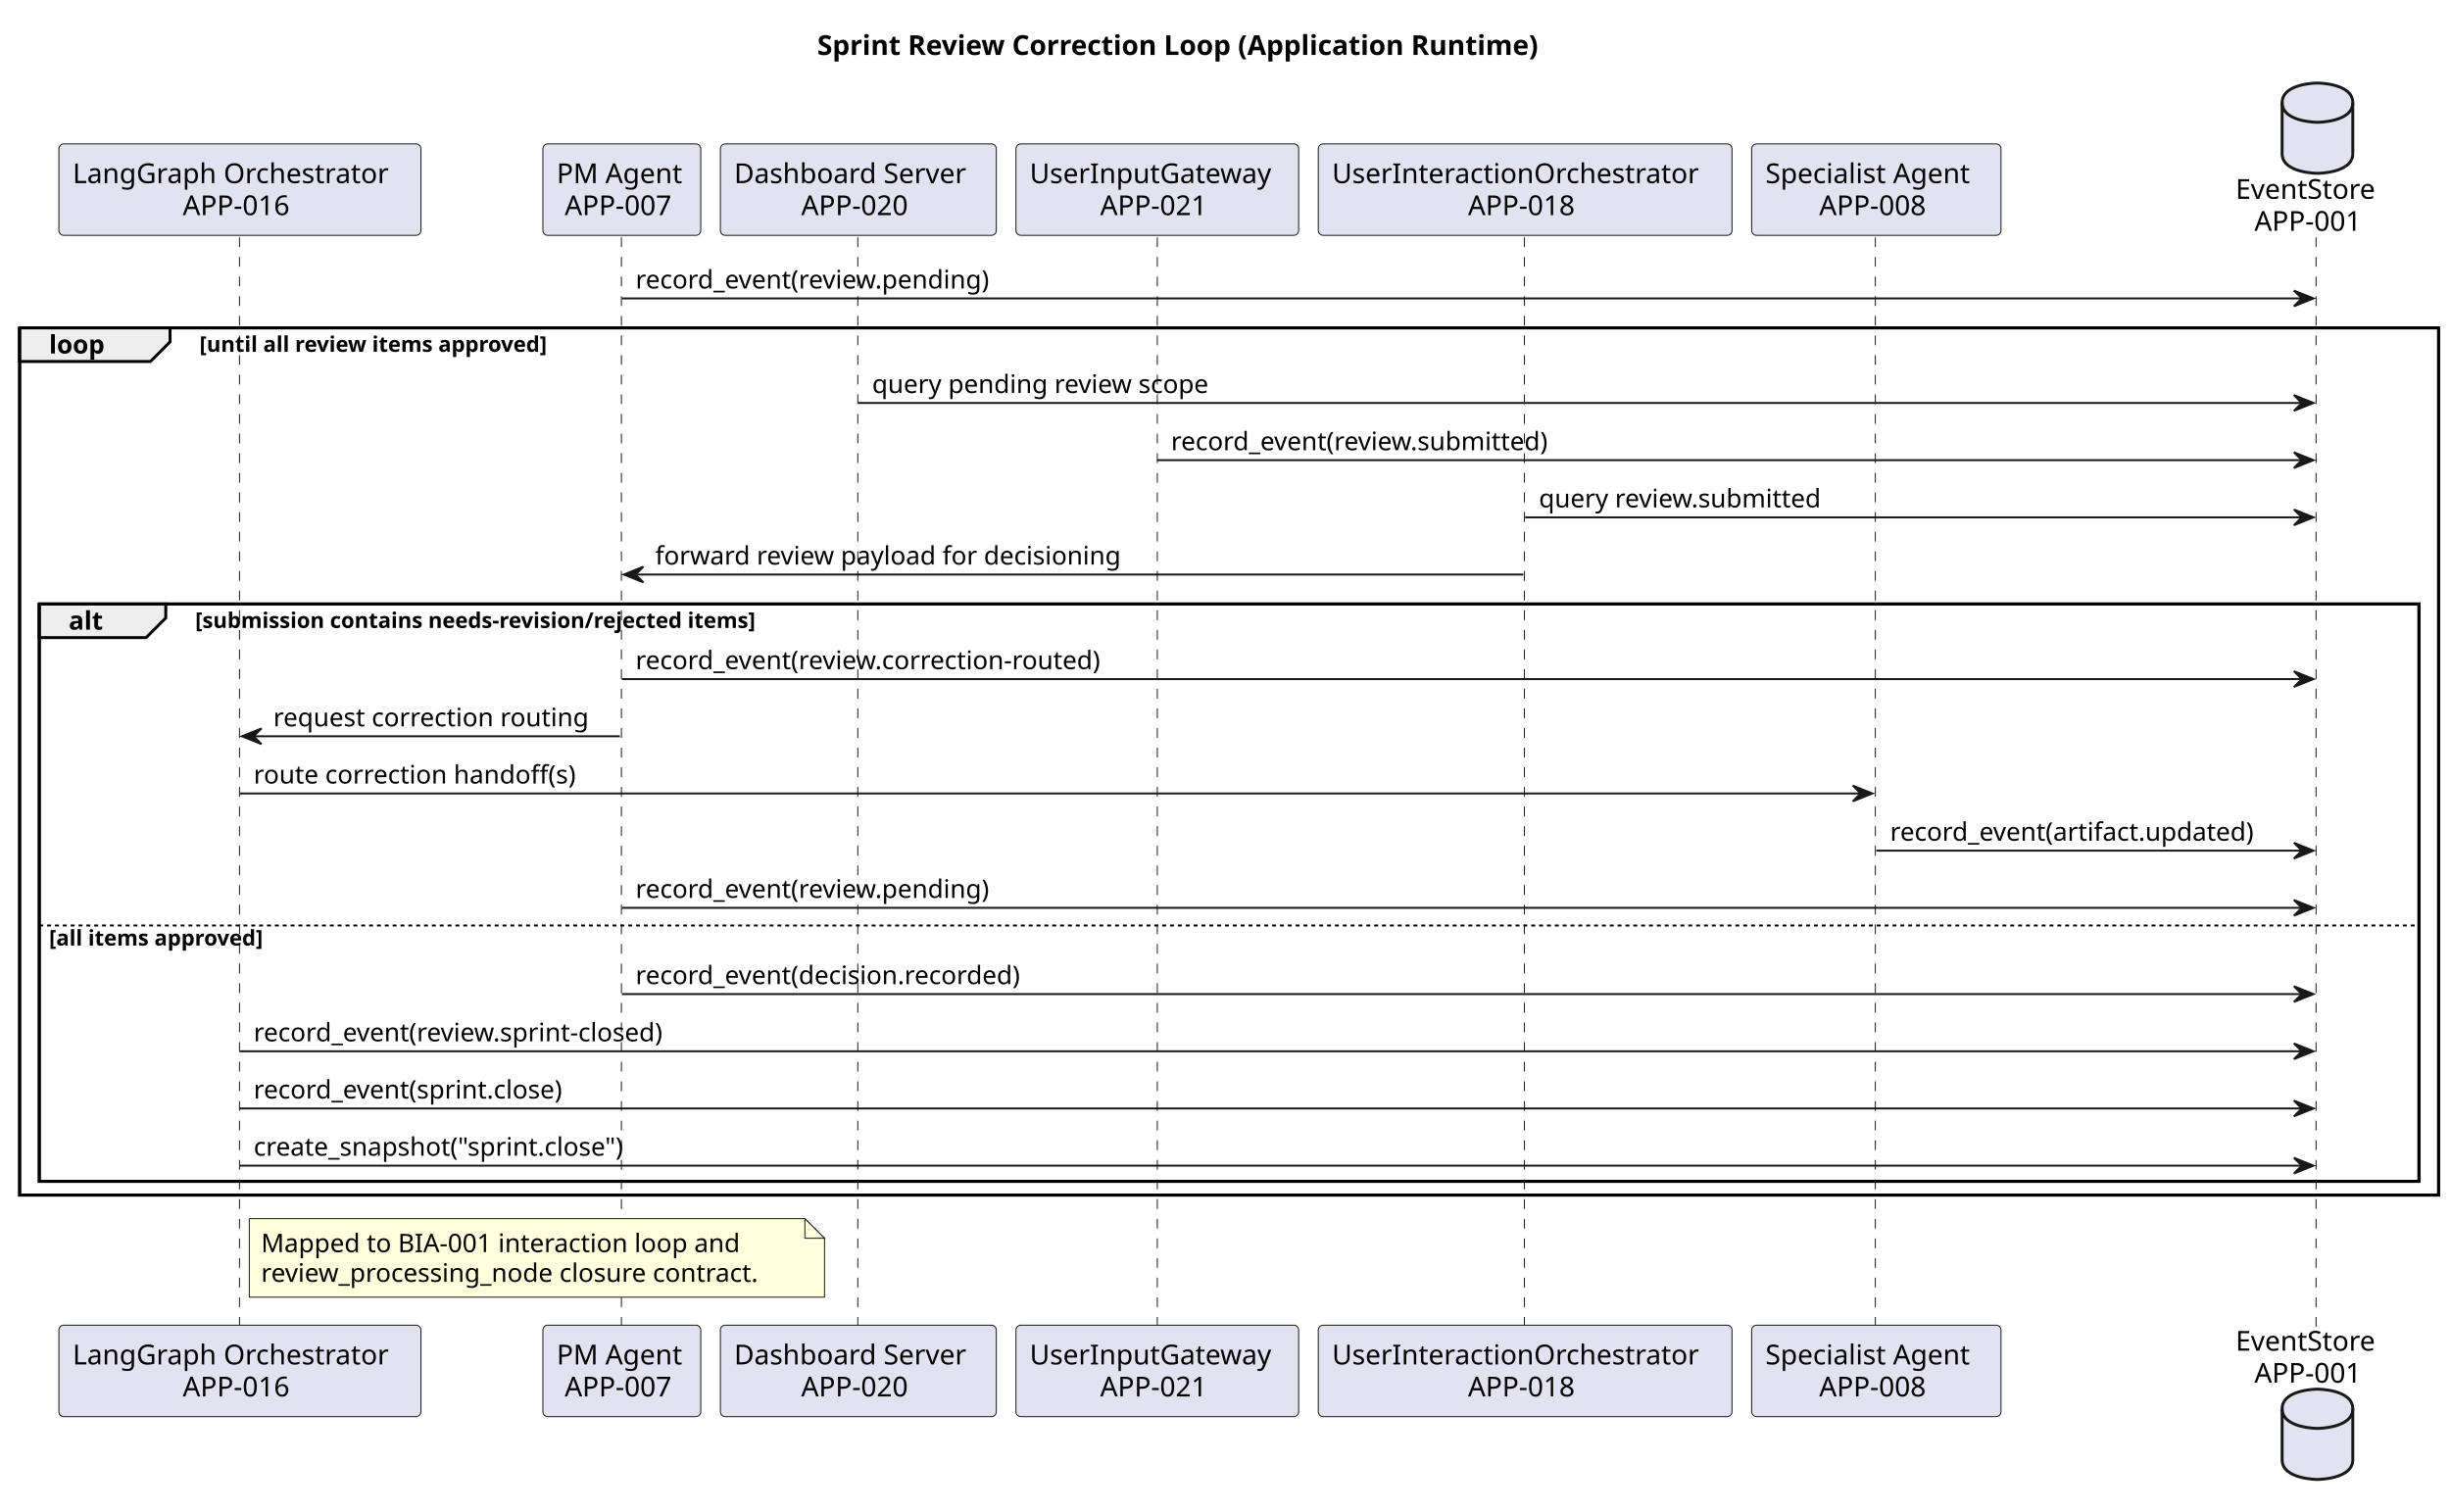
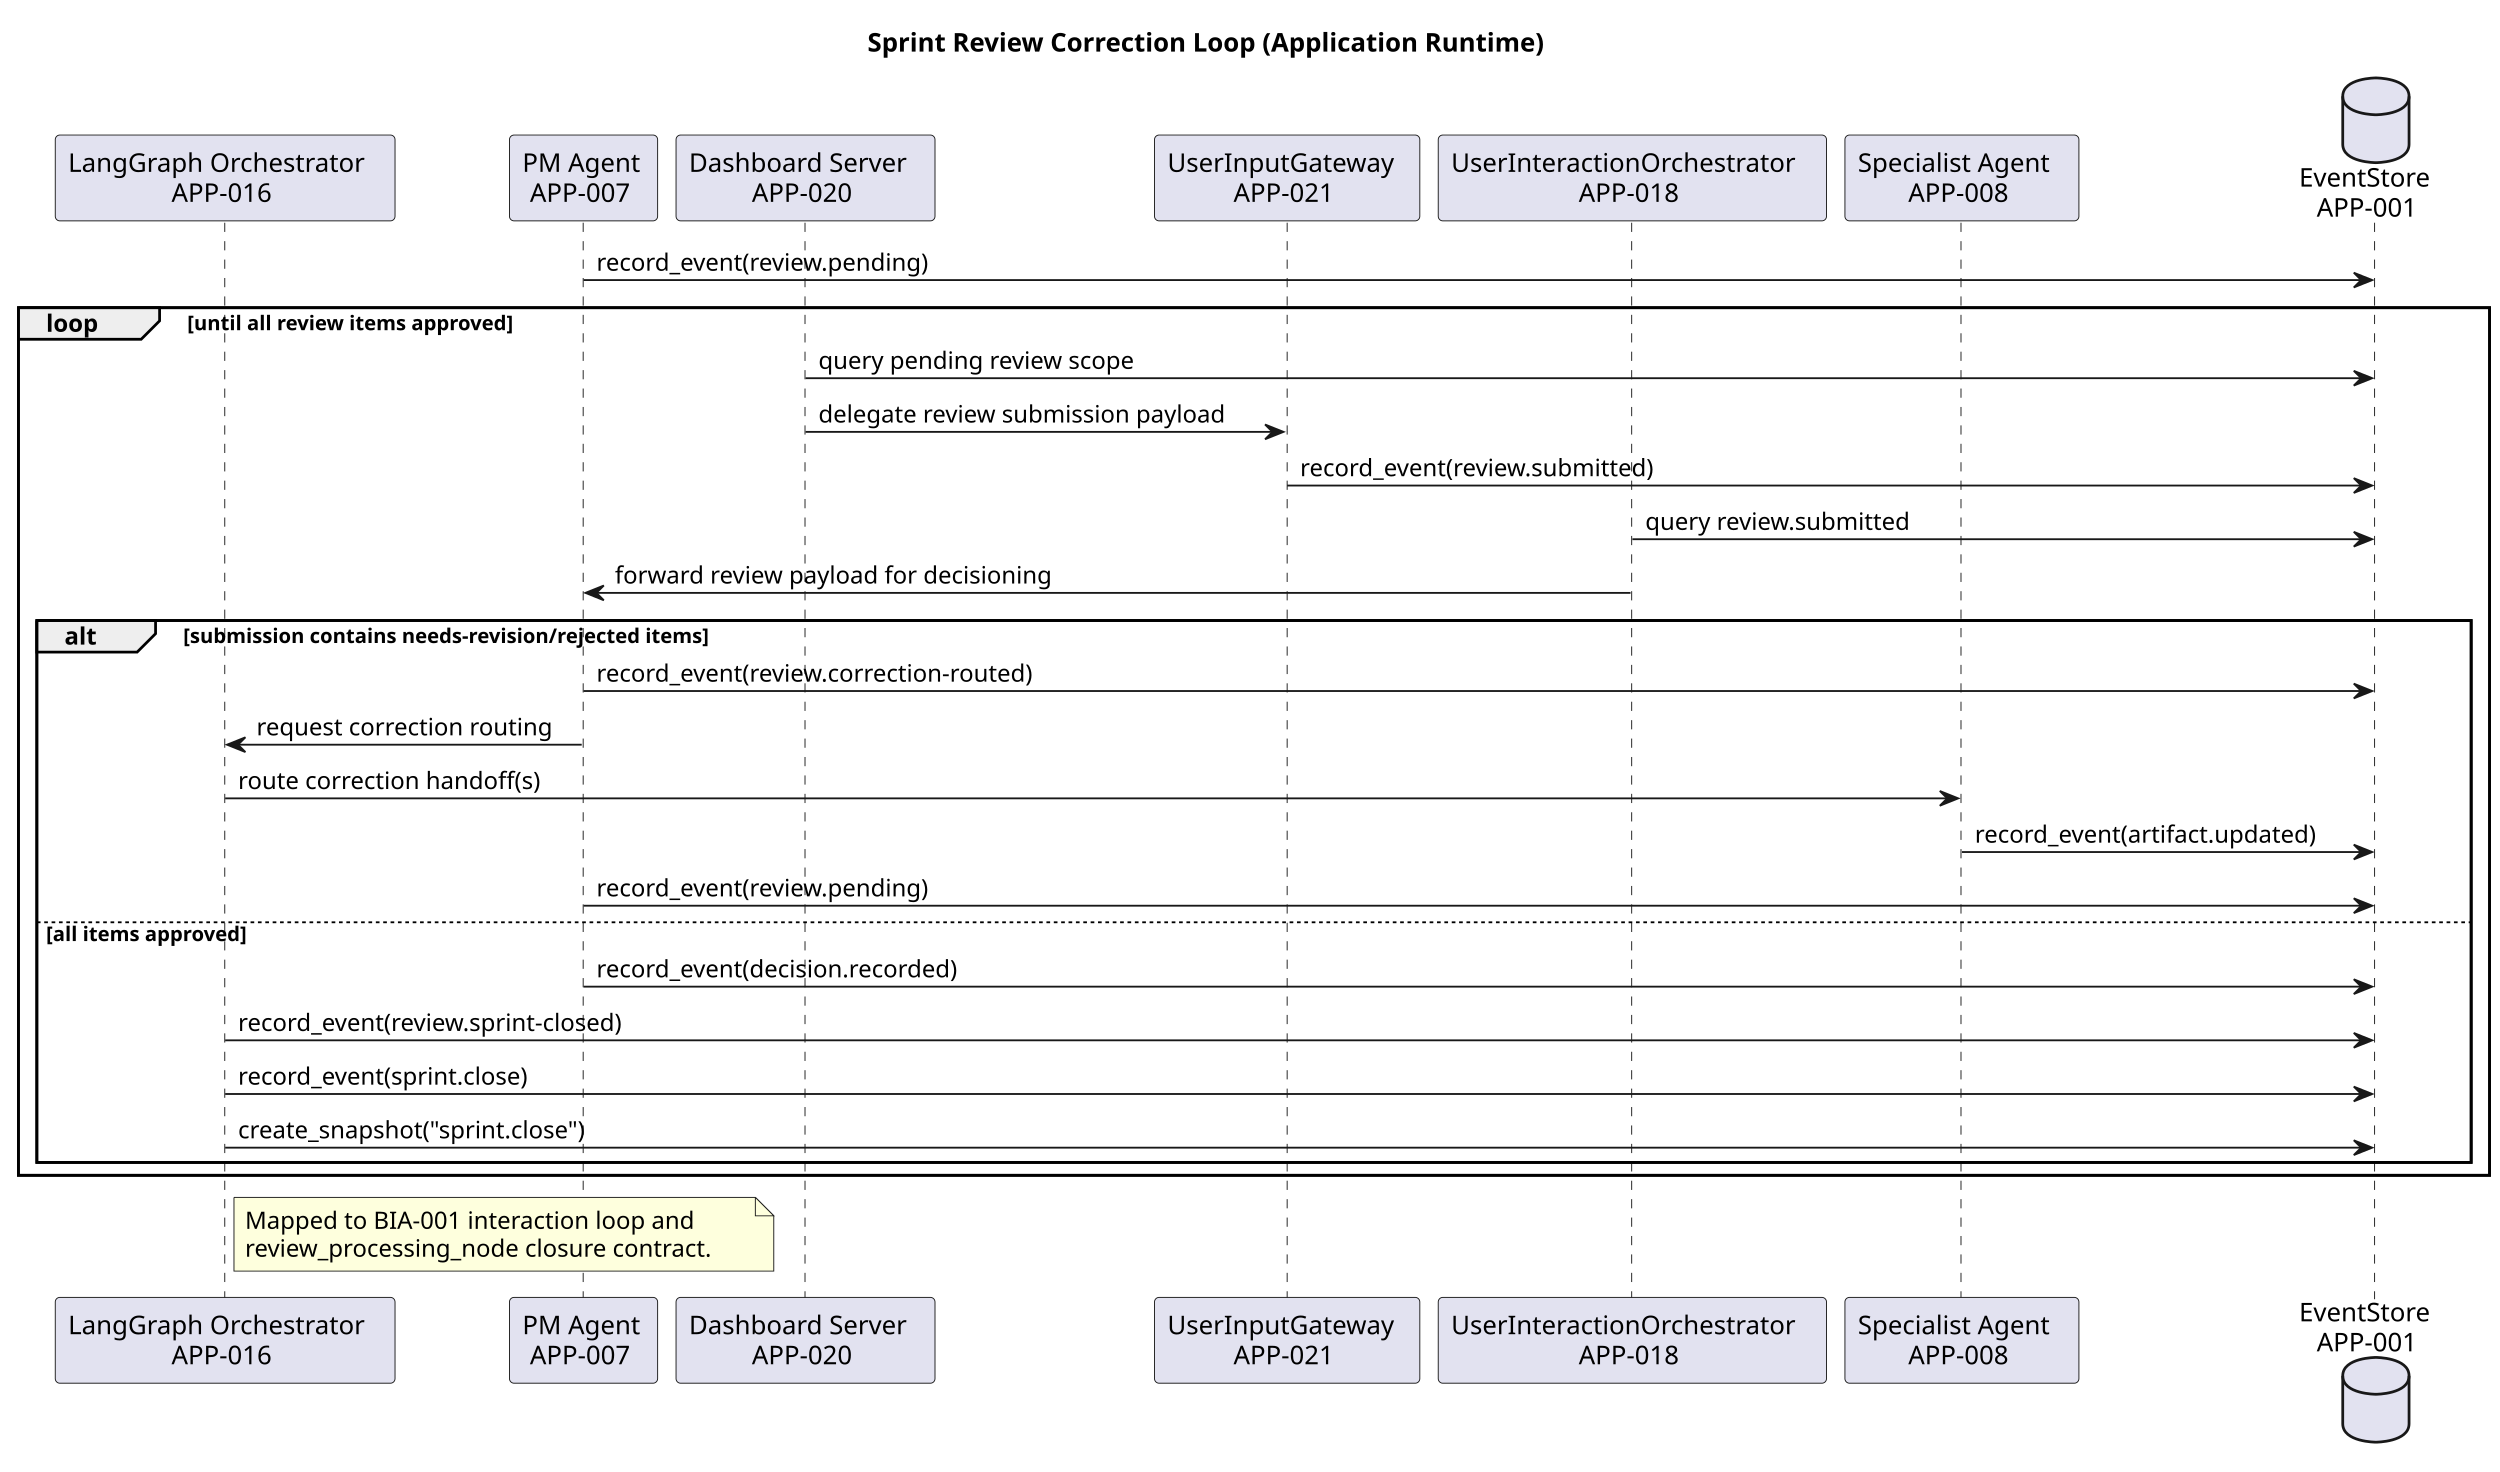
- <svg xmlns="http://www.w3.org/2000/svg" contentStyleType="text/css" data-diagram-type="SEQUENCE" height="770px" preserveAspectRatio="none" style="width:1248px;height:770px;background:#FFFFFF;" version="1.1" viewBox="0 0 1248 770" width="1248px" zoomAndPan="magnify">
+ <svg xmlns="http://www.w3.org/2000/svg" contentStyleType="text/css" data-diagram-type="SEQUENCE" height="799px" preserveAspectRatio="none" style="width:1357px;height:799px;background:#FFFFFF;" version="1.1" viewBox="0 0 1357 799" width="1357px" zoomAndPan="magnify">
  <defs />
  <g>
-     <text fill="#000000" font-family="sans-serif" font-size="14" font-weight="bold" lengthAdjust="spacing" textLength="418.599" x="416.298" y="27.995">Sprint Review Correction Loop (Application Runtime)</text>
-     <rect fill="none" height="441.797" style="stroke:#000000;stroke-width:1.5;" width="1232.194" x="10" y="167.023" />
-     <rect fill="none" height="294.133" style="stroke:#000000;stroke-width:1.5;" width="1212.194" x="20" y="307.688" />
+     <text fill="#000000" font-family="sans-serif" font-size="14" font-weight="bold" lengthAdjust="spacing" textLength="418.599" x="470.873" y="27.995">Sprint Review Correction Loop (Application Runtime)</text>
+     <rect fill="none" height="470.93" style="stroke:#000000;stroke-width:1.5;" width="1341.345" x="10" y="167.023" />
+     <rect fill="none" height="294.133" style="stroke:#000000;stroke-width:1.5;" width="1321.345" x="20" y="336.82" />
    <g>
-       <rect fill="#000000" fill-opacity="0" height="555.195" width="8" x="118.21" y="120.891" />
-       <line style="stroke:#181818;stroke-width:0.5;stroke-dasharray:5.0,5.0;" x1="122" x2="122" y1="120.891" y2="676.086" />
+       <rect fill="#000000" fill-opacity="0" height="584.328" width="8" x="118.21" y="120.891" />
+       <line style="stroke:#181818;stroke-width:0.5;stroke-dasharray:5.0,5.0;" x1="122" x2="122" y1="120.891" y2="705.219" />
    </g>
    <g>
-       <rect fill="#000000" fill-opacity="0" height="555.195" width="8" x="312.752" y="120.891" />
-       <line style="stroke:#181818;stroke-width:0.5;stroke-dasharray:5.0,5.0;" x1="316.547" x2="316.547" y1="120.891" y2="676.086" />
+       <rect fill="#000000" fill-opacity="0" height="584.328" width="8" x="312.752" y="120.891" />
+       <line style="stroke:#181818;stroke-width:0.5;stroke-dasharray:5.0,5.0;" x1="316.547" x2="316.547" y1="120.891" y2="705.219" />
    </g>
    <g>
-       <rect fill="#000000" fill-opacity="0" height="555.195" width="8" x="433.238" y="120.891" />
-       <line style="stroke:#181818;stroke-width:0.5;stroke-dasharray:5.0,5.0;" x1="436.958" x2="436.958" y1="120.891" y2="676.086" />
+       <rect fill="#000000" fill-opacity="0" height="584.328" width="8" x="433.238" y="120.891" />
+       <line style="stroke:#181818;stroke-width:0.5;stroke-dasharray:5.0,5.0;" x1="436.958" x2="436.958" y1="120.891" y2="705.219" />
    </g>
    <g>
-       <rect fill="#000000" fill-opacity="0" height="555.195" width="8" x="585.521" y="120.891" />
-       <line style="stroke:#181818;stroke-width:0.5;stroke-dasharray:5.0,5.0;" x1="589.519" x2="589.519" y1="120.891" y2="676.086" />
+       <rect fill="#000000" fill-opacity="0" height="584.328" width="8" x="694.672" y="120.891" />
+       <line style="stroke:#181818;stroke-width:0.5;stroke-dasharray:5.0,5.0;" x1="698.669" x2="698.669" y1="120.891" y2="705.219" />
    </g>
    <g>
-       <rect fill="#000000" fill-opacity="0" height="555.195" width="8" x="772.9" y="120.891" />
-       <line style="stroke:#181818;stroke-width:0.5;stroke-dasharray:5.0,5.0;" x1="776.524" x2="776.524" y1="120.891" y2="676.086" />
+       <rect fill="#000000" fill-opacity="0" height="584.328" width="8" x="882.051" y="120.891" />
+       <line style="stroke:#181818;stroke-width:0.5;stroke-dasharray:5.0,5.0;" x1="885.675" x2="885.675" y1="120.891" y2="705.219" />
    </g>
    <g>
-       <rect fill="#000000" fill-opacity="0" height="555.195" width="8" x="951.779" y="120.891" />
-       <line style="stroke:#181818;stroke-width:0.5;stroke-dasharray:5.0,5.0;" x1="955.276" x2="955.276" y1="120.891" y2="676.086" />
+       <rect fill="#000000" fill-opacity="0" height="584.328" width="8" x="1060.93" y="120.891" />
+       <line style="stroke:#181818;stroke-width:0.5;stroke-dasharray:5.0,5.0;" x1="1064.427" x2="1064.427" y1="120.891" y2="705.219" />
    </g>
    <g>
-       <rect fill="#000000" fill-opacity="0" height="555.195" width="8" x="1176.485" y="120.891" />
-       <line style="stroke:#181818;stroke-width:0.5;stroke-dasharray:5.0,5.0;" x1="1179.777" x2="1179.777" y1="120.891" y2="676.086" />
+       <rect fill="#000000" fill-opacity="0" height="584.328" width="8" x="1285.636" y="120.891" />
+       <line style="stroke:#181818;stroke-width:0.5;stroke-dasharray:5.0,5.0;" x1="1288.928" x2="1288.928" y1="120.891" y2="705.219" />
    </g>
    <g class="participant participant-head" data-participant="APP_016">
      <rect fill="#E2E2F0" height="46.594" rx="2.5" ry="2.5" style="stroke:#181818;stroke-width:0.5;" width="184.42" x="30" y="73.297" />
      <text fill="#000000" font-family="sans-serif" font-size="14" lengthAdjust="spacing" textLength="170.42" x="37" y="93.292">LangGraph Orchestrator</text>
      <text fill="#000000" font-family="sans-serif" font-size="14" lengthAdjust="spacing" textLength="58.235" x="93.092" y="109.589">APP-016</text>
    </g>
    <g class="participant participant-tail" data-participant="APP_016">
-       <rect fill="#E2E2F0" height="46.594" rx="2.5" ry="2.5" style="stroke:#181818;stroke-width:0.5;" width="184.42" x="30" y="675.086" />
-       <text fill="#000000" font-family="sans-serif" font-size="14" lengthAdjust="spacing" textLength="170.42" x="37" y="695.081">LangGraph Orchestrator</text>
-       <text fill="#000000" font-family="sans-serif" font-size="14" lengthAdjust="spacing" textLength="58.235" x="93.092" y="711.378">APP-016</text>
+       <rect fill="#E2E2F0" height="46.594" rx="2.5" ry="2.5" style="stroke:#181818;stroke-width:0.5;" width="184.42" x="30" y="704.219" />
+       <text fill="#000000" font-family="sans-serif" font-size="14" lengthAdjust="spacing" textLength="170.42" x="37" y="724.214">LangGraph Orchestrator</text>
+       <text fill="#000000" font-family="sans-serif" font-size="14" lengthAdjust="spacing" textLength="58.235" x="93.092" y="740.511">APP-016</text>
    </g>
    <g class="participant participant-head" data-participant="APP_007">
      <rect fill="#E2E2F0" height="46.594" rx="2.5" ry="2.5" style="stroke:#181818;stroke-width:0.5;" width="80.411" x="276.547" y="73.297" />
      <text fill="#000000" font-family="sans-serif" font-size="14" lengthAdjust="spacing" textLength="66.411" x="283.547" y="93.292">PM Agent</text>
      <text fill="#000000" font-family="sans-serif" font-size="14" lengthAdjust="spacing" textLength="58.235" x="287.635" y="109.589">APP-007</text>
    </g>
    <g class="participant participant-tail" data-participant="APP_007">
-       <rect fill="#E2E2F0" height="46.594" rx="2.5" ry="2.5" style="stroke:#181818;stroke-width:0.5;" width="80.411" x="276.547" y="675.086" />
-       <text fill="#000000" font-family="sans-serif" font-size="14" lengthAdjust="spacing" textLength="66.411" x="283.547" y="695.081">PM Agent</text>
-       <text fill="#000000" font-family="sans-serif" font-size="14" lengthAdjust="spacing" textLength="58.235" x="287.635" y="711.378">APP-007</text>
+       <rect fill="#E2E2F0" height="46.594" rx="2.5" ry="2.5" style="stroke:#181818;stroke-width:0.5;" width="80.411" x="276.547" y="704.219" />
+       <text fill="#000000" font-family="sans-serif" font-size="14" lengthAdjust="spacing" textLength="66.411" x="283.547" y="724.214">PM Agent</text>
+       <text fill="#000000" font-family="sans-serif" font-size="14" lengthAdjust="spacing" textLength="58.235" x="287.635" y="740.511">APP-007</text>
    </g>
    <g class="participant participant-head" data-participant="APP_020">
      <rect fill="#E2E2F0" height="46.594" rx="2.5" ry="2.5" style="stroke:#181818;stroke-width:0.5;" width="140.56" x="366.958" y="73.297" />
      <text fill="#000000" font-family="sans-serif" font-size="14" lengthAdjust="spacing" textLength="126.561" x="373.958" y="93.292">Dashboard Server</text>
      <text fill="#000000" font-family="sans-serif" font-size="14" lengthAdjust="spacing" textLength="58.235" x="408.121" y="109.589">APP-020</text>
    </g>
    <g class="participant participant-tail" data-participant="APP_020">
-       <rect fill="#E2E2F0" height="46.594" rx="2.5" ry="2.5" style="stroke:#181818;stroke-width:0.5;" width="140.56" x="366.958" y="675.086" />
-       <text fill="#000000" font-family="sans-serif" font-size="14" lengthAdjust="spacing" textLength="126.561" x="373.958" y="695.081">Dashboard Server</text>
-       <text fill="#000000" font-family="sans-serif" font-size="14" lengthAdjust="spacing" textLength="58.235" x="408.121" y="711.378">APP-020</text>
+       <rect fill="#E2E2F0" height="46.594" rx="2.5" ry="2.5" style="stroke:#181818;stroke-width:0.5;" width="140.56" x="366.958" y="704.219" />
+       <text fill="#000000" font-family="sans-serif" font-size="14" lengthAdjust="spacing" textLength="126.561" x="373.958" y="724.214">Dashboard Server</text>
+       <text fill="#000000" font-family="sans-serif" font-size="14" lengthAdjust="spacing" textLength="58.235" x="408.121" y="740.511">APP-020</text>
    </g>
    <g class="participant participant-head" data-participant="APP_021">
-       <rect fill="#E2E2F0" height="46.594" rx="2.5" ry="2.5" style="stroke:#181818;stroke-width:0.5;" width="144.006" x="517.519" y="73.297" />
-       <text fill="#000000" font-family="sans-serif" font-size="14" lengthAdjust="spacing" textLength="130.006" x="524.519" y="93.292">UserInputGateway</text>
-       <text fill="#000000" font-family="sans-serif" font-size="14" lengthAdjust="spacing" textLength="58.235" x="560.404" y="109.589">APP-021</text>
+       <rect fill="#E2E2F0" height="46.594" rx="2.5" ry="2.5" style="stroke:#181818;stroke-width:0.5;" width="144.006" x="626.669" y="73.297" />
+       <text fill="#000000" font-family="sans-serif" font-size="14" lengthAdjust="spacing" textLength="130.006" x="633.669" y="93.292">UserInputGateway</text>
+       <text fill="#000000" font-family="sans-serif" font-size="14" lengthAdjust="spacing" textLength="58.235" x="669.555" y="109.589">APP-021</text>
    </g>
    <g class="participant participant-tail" data-participant="APP_021">
-       <rect fill="#E2E2F0" height="46.594" rx="2.5" ry="2.5" style="stroke:#181818;stroke-width:0.5;" width="144.006" x="517.519" y="675.086" />
-       <text fill="#000000" font-family="sans-serif" font-size="14" lengthAdjust="spacing" textLength="130.006" x="524.519" y="695.081">UserInputGateway</text>
-       <text fill="#000000" font-family="sans-serif" font-size="14" lengthAdjust="spacing" textLength="58.235" x="560.404" y="711.378">APP-021</text>
+       <rect fill="#E2E2F0" height="46.594" rx="2.5" ry="2.5" style="stroke:#181818;stroke-width:0.5;" width="144.006" x="626.669" y="704.219" />
+       <text fill="#000000" font-family="sans-serif" font-size="14" lengthAdjust="spacing" textLength="130.006" x="633.669" y="724.214">UserInputGateway</text>
+       <text fill="#000000" font-family="sans-serif" font-size="14" lengthAdjust="spacing" textLength="58.235" x="669.555" y="740.511">APP-021</text>
    </g>
    <g class="participant participant-head" data-participant="APP_018">
-       <rect fill="#E2E2F0" height="46.594" rx="2.5" ry="2.5" style="stroke:#181818;stroke-width:0.5;" width="210.752" x="671.524" y="73.297" />
-       <text fill="#000000" font-family="sans-serif" font-size="14" lengthAdjust="spacing" textLength="196.752" x="678.524" y="93.292">UserInteractionOrchestrator</text>
-       <text fill="#000000" font-family="sans-serif" font-size="14" lengthAdjust="spacing" textLength="58.235" x="747.783" y="109.589">APP-018</text>
+       <rect fill="#E2E2F0" height="46.594" rx="2.5" ry="2.5" style="stroke:#181818;stroke-width:0.5;" width="210.752" x="780.675" y="73.297" />
+       <text fill="#000000" font-family="sans-serif" font-size="14" lengthAdjust="spacing" textLength="196.752" x="787.675" y="93.292">UserInteractionOrchestrator</text>
+       <text fill="#000000" font-family="sans-serif" font-size="14" lengthAdjust="spacing" textLength="58.235" x="856.934" y="109.589">APP-018</text>
    </g>
    <g class="participant participant-tail" data-participant="APP_018">
-       <rect fill="#E2E2F0" height="46.594" rx="2.5" ry="2.5" style="stroke:#181818;stroke-width:0.5;" width="210.752" x="671.524" y="675.086" />
-       <text fill="#000000" font-family="sans-serif" font-size="14" lengthAdjust="spacing" textLength="196.752" x="678.524" y="695.081">UserInteractionOrchestrator</text>
-       <text fill="#000000" font-family="sans-serif" font-size="14" lengthAdjust="spacing" textLength="58.235" x="747.783" y="711.378">APP-018</text>
+       <rect fill="#E2E2F0" height="46.594" rx="2.5" ry="2.5" style="stroke:#181818;stroke-width:0.5;" width="210.752" x="780.675" y="704.219" />
+       <text fill="#000000" font-family="sans-serif" font-size="14" lengthAdjust="spacing" textLength="196.752" x="787.675" y="724.214">UserInteractionOrchestrator</text>
+       <text fill="#000000" font-family="sans-serif" font-size="14" lengthAdjust="spacing" textLength="58.235" x="856.934" y="740.511">APP-018</text>
    </g>
    <g class="participant participant-head" data-participant="APP_008">
-       <rect fill="#E2E2F0" height="46.594" rx="2.5" ry="2.5" style="stroke:#181818;stroke-width:0.5;" width="127.005" x="892.276" y="73.297" />
-       <text fill="#000000" font-family="sans-serif" font-size="14" lengthAdjust="spacing" textLength="113.005" x="899.276" y="93.292">Specialist Agent</text>
-       <text fill="#000000" font-family="sans-serif" font-size="14" lengthAdjust="spacing" textLength="58.235" x="926.661" y="109.589">APP-008</text>
+       <rect fill="#E2E2F0" height="46.594" rx="2.5" ry="2.5" style="stroke:#181818;stroke-width:0.5;" width="127.005" x="1001.427" y="73.297" />
+       <text fill="#000000" font-family="sans-serif" font-size="14" lengthAdjust="spacing" textLength="113.005" x="1008.427" y="93.292">Specialist Agent</text>
+       <text fill="#000000" font-family="sans-serif" font-size="14" lengthAdjust="spacing" textLength="58.235" x="1035.812" y="109.589">APP-008</text>
    </g>
    <g class="participant participant-tail" data-participant="APP_008">
-       <rect fill="#E2E2F0" height="46.594" rx="2.5" ry="2.5" style="stroke:#181818;stroke-width:0.5;" width="127.005" x="892.276" y="675.086" />
-       <text fill="#000000" font-family="sans-serif" font-size="14" lengthAdjust="spacing" textLength="113.005" x="899.276" y="695.081">Specialist Agent</text>
-       <text fill="#000000" font-family="sans-serif" font-size="14" lengthAdjust="spacing" textLength="58.235" x="926.661" y="711.378">APP-008</text>
+       <rect fill="#E2E2F0" height="46.594" rx="2.5" ry="2.5" style="stroke:#181818;stroke-width:0.5;" width="127.005" x="1001.427" y="704.219" />
+       <text fill="#000000" font-family="sans-serif" font-size="14" lengthAdjust="spacing" textLength="113.005" x="1008.427" y="724.214">Specialist Agent</text>
+       <text fill="#000000" font-family="sans-serif" font-size="14" lengthAdjust="spacing" textLength="58.235" x="1035.812" y="740.511">APP-008</text>
    </g>
    <g class="participant participant-head" data-participant="APP_001">
-       <text fill="#000000" font-family="sans-serif" font-size="14" lengthAdjust="spacing" textLength="77.417" x="1138.777" y="101.292">EventStore</text>
-       <text fill="#000000" font-family="sans-serif" font-size="14" lengthAdjust="spacing" textLength="58.235" x="1148.368" y="117.589">APP-001</text>
-       <path d="M1162.485,52.297 C1162.485,42.297 1180.485,42.297 1180.485,42.297 C1180.485,42.297 1198.485,42.297 1198.485,52.297 L1198.485,78.297 C1198.485,88.297 1180.485,88.297 1180.485,88.297 C1180.485,88.297 1162.485,88.297 1162.485,78.297 L1162.485,52.297" fill="#E2E2F0" style="stroke:#181818;stroke-width:1.5;" />
-       <path d="M1162.485,52.297 C1162.485,62.297 1180.485,62.297 1180.485,62.297 C1180.485,62.297 1198.485,62.297 1198.485,52.297" fill="none" style="stroke:#181818;stroke-width:1.5;" />
+       <text fill="#000000" font-family="sans-serif" font-size="14" lengthAdjust="spacing" textLength="77.417" x="1247.928" y="101.292">EventStore</text>
+       <text fill="#000000" font-family="sans-serif" font-size="14" lengthAdjust="spacing" textLength="58.235" x="1257.519" y="117.589">APP-001</text>
+       <path d="M1271.636,52.297 C1271.636,42.297 1289.636,42.297 1289.636,42.297 C1289.636,42.297 1307.636,42.297 1307.636,52.297 L1307.636,78.297 C1307.636,88.297 1289.636,88.297 1289.636,88.297 C1289.636,88.297 1271.636,88.297 1271.636,78.297 L1271.636,52.297" fill="#E2E2F0" style="stroke:#181818;stroke-width:1.5;" />
+       <path d="M1271.636,52.297 C1271.636,62.297 1289.636,62.297 1289.636,62.297 C1289.636,62.297 1307.636,62.297 1307.636,52.297" fill="none" style="stroke:#181818;stroke-width:1.5;" />
    </g>
    <g class="participant participant-tail" data-participant="APP_001">
-       <text fill="#000000" font-family="sans-serif" font-size="14" lengthAdjust="spacing" textLength="77.417" x="1138.777" y="688.081">EventStore</text>
-       <text fill="#000000" font-family="sans-serif" font-size="14" lengthAdjust="spacing" textLength="58.235" x="1148.368" y="704.378">APP-001</text>
-       <path d="M1162.485,717.68 C1162.485,707.68 1180.485,707.68 1180.485,707.68 C1180.485,707.68 1198.485,707.68 1198.485,717.68 L1198.485,743.68 C1198.485,753.68 1180.485,753.68 1180.485,753.68 C1180.485,753.68 1162.485,753.68 1162.485,743.68 L1162.485,717.68" fill="#E2E2F0" style="stroke:#181818;stroke-width:1.5;" />
-       <path d="M1162.485,717.68 C1162.485,727.68 1180.485,727.68 1180.485,727.68 C1180.485,727.68 1198.485,727.68 1198.485,717.68" fill="none" style="stroke:#181818;stroke-width:1.5;" />
+       <text fill="#000000" font-family="sans-serif" font-size="14" lengthAdjust="spacing" textLength="77.417" x="1247.928" y="717.214">EventStore</text>
+       <text fill="#000000" font-family="sans-serif" font-size="14" lengthAdjust="spacing" textLength="58.235" x="1257.519" y="733.511">APP-001</text>
+       <path d="M1271.636,746.812 C1271.636,736.812 1289.636,736.812 1289.636,736.812 C1289.636,736.812 1307.636,736.812 1307.636,746.812 L1307.636,772.812 C1307.636,782.812 1289.636,782.812 1289.636,782.812 C1289.636,782.812 1271.636,782.812 1271.636,772.812 L1271.636,746.812" fill="#E2E2F0" style="stroke:#181818;stroke-width:1.5;" />
+       <path d="M1271.636,746.812 C1271.636,756.812 1289.636,756.812 1289.636,756.812 C1289.636,756.812 1307.636,756.812 1307.636,746.812" fill="none" style="stroke:#181818;stroke-width:1.5;" />
    </g>
    <g class="message" data-participant-1="APP_007" data-participant-2="APP_001">
-       <polygon fill="#181818" points="1168.485,148.023,1178.485,152.023,1168.485,156.023,1172.485,152.023" style="stroke:#181818;stroke-width:1;" />
-       <line style="stroke:#181818;stroke-width:1;" x1="316.752" x2="1174.485" y1="152.023" y2="152.023" />
+       <polygon fill="#181818" points="1277.636,148.023,1287.636,152.023,1277.636,156.023,1281.636,152.023" style="stroke:#181818;stroke-width:1;" />
+       <line style="stroke:#181818;stroke-width:1;" x1="316.752" x2="1283.636" y1="152.023" y2="152.023" />
      <text fill="#000000" font-family="sans-serif" font-size="13" lengthAdjust="spacing" textLength="195.965" x="323.752" y="146.958">record_event(review.pending)</text>
    </g>
    <path d="M10,167.023 L86.624,167.023 L86.624,174.156 L76.624,184.156 L10,184.156 L10,167.023" fill="#EEEEEE" style="stroke:#000000;stroke-width:1.5;" />
-     <rect fill="none" height="441.797" style="stroke:#000000;stroke-width:1.5;" width="1232.194" x="10" y="167.023" />
+     <rect fill="none" height="470.93" style="stroke:#000000;stroke-width:1.5;" width="1341.345" x="10" y="167.023" />
    <text fill="#000000" font-family="sans-serif" font-size="13" font-weight="bold" lengthAdjust="spacing" textLength="31.624" x="25" y="180.09">loop</text>
    <text fill="#000000" font-family="sans-serif" font-size="11" font-weight="bold" lengthAdjust="spacing" textLength="203.403" x="101.624" y="179.234">[until all review items approved]</text>
    <g class="message" data-participant-1="APP_020" data-participant-2="APP_001">
-       <polygon fill="#181818" points="1168.485,201.289,1178.485,205.289,1168.485,209.289,1172.485,205.289" style="stroke:#181818;stroke-width:1;" />
-       <line style="stroke:#181818;stroke-width:1;" x1="437.238" x2="1174.485" y1="205.289" y2="205.289" />
+       <polygon fill="#181818" points="1277.636,201.289,1287.636,205.289,1277.636,209.289,1281.636,205.289" style="stroke:#181818;stroke-width:1;" />
+       <line style="stroke:#181818;stroke-width:1;" x1="437.238" x2="1283.636" y1="205.289" y2="205.289" />
      <text fill="#000000" font-family="sans-serif" font-size="13" lengthAdjust="spacing" textLength="184.171" x="444.238" y="200.223">query pending review scope</text>
    </g>
+     <g class="message" data-participant-1="APP_020" data-participant-2="APP_021">
+       <polygon fill="#181818" points="686.672,230.422,696.672,234.422,686.672,238.422,690.672,234.422" style="stroke:#181818;stroke-width:1;" />
+       <line style="stroke:#181818;stroke-width:1;" x1="437.238" x2="692.672" y1="234.422" y2="234.422" />
+       <text fill="#000000" font-family="sans-serif" font-size="13" lengthAdjust="spacing" textLength="237.434" x="444.238" y="229.356">delegate review submission payload</text>
+     </g>
    <g class="message" data-participant-1="APP_021" data-participant-2="APP_001">
-       <polygon fill="#181818" points="1168.485,230.422,1178.485,234.422,1168.485,238.422,1172.485,234.422" style="stroke:#181818;stroke-width:1;" />
-       <line style="stroke:#181818;stroke-width:1;" x1="589.521" x2="1174.485" y1="234.422" y2="234.422" />
-       <text fill="#000000" font-family="sans-serif" font-size="13" lengthAdjust="spacing" textLength="209.105" x="596.521" y="229.356">record_event(review.submitted)</text>
+       <polygon fill="#181818" points="1277.636,259.555,1287.636,263.555,1277.636,267.555,1281.636,263.555" style="stroke:#181818;stroke-width:1;" />
+       <line style="stroke:#181818;stroke-width:1;" x1="698.672" x2="1283.636" y1="263.555" y2="263.555" />
+       <text fill="#000000" font-family="sans-serif" font-size="13" lengthAdjust="spacing" textLength="209.105" x="705.672" y="258.489">record_event(review.submitted)</text>
    </g>
    <g class="message" data-participant-1="APP_018" data-participant-2="APP_001">
-       <polygon fill="#181818" points="1168.485,259.555,1178.485,263.555,1168.485,267.555,1172.485,263.555" style="stroke:#181818;stroke-width:1;" />
-       <line style="stroke:#181818;stroke-width:1;" x1="776.9" x2="1174.485" y1="263.555" y2="263.555" />
-       <text fill="#000000" font-family="sans-serif" font-size="13" lengthAdjust="spacing" textLength="155.054" x="783.9" y="258.489">query review.submitted</text>
+       <polygon fill="#181818" points="1277.636,288.688,1287.636,292.688,1277.636,296.688,1281.636,292.688" style="stroke:#181818;stroke-width:1;" />
+       <line style="stroke:#181818;stroke-width:1;" x1="886.051" x2="1283.636" y1="292.688" y2="292.688" />
+       <text fill="#000000" font-family="sans-serif" font-size="13" lengthAdjust="spacing" textLength="155.054" x="893.051" y="287.622">query review.submitted</text>
    </g>
    <g class="message" data-participant-1="APP_018" data-participant-2="APP_007">
-       <polygon fill="#181818" points="327.752,288.688,317.752,292.688,327.752,296.688,323.752,292.688" style="stroke:#181818;stroke-width:1;" />
-       <line style="stroke:#181818;stroke-width:1;" x1="321.752" x2="775.9" y1="292.688" y2="292.688" />
-       <text fill="#000000" font-family="sans-serif" font-size="13" lengthAdjust="spacing" textLength="253.138" x="333.752" y="287.622">forward review payload for decisioning</text>
+       <polygon fill="#181818" points="327.752,317.82,317.752,321.82,327.752,325.82,323.752,321.82" style="stroke:#181818;stroke-width:1;" />
+       <line style="stroke:#181818;stroke-width:1;" x1="321.752" x2="885.051" y1="321.82" y2="321.82" />
+       <text fill="#000000" font-family="sans-serif" font-size="13" lengthAdjust="spacing" textLength="253.138" x="333.752" y="316.754">forward review payload for decisioning</text>
    </g>
-     <path d="M20,307.688 L84.443,307.688 L84.443,314.82 L74.443,324.82 L20,324.82 L20,307.688" fill="#EEEEEE" style="stroke:#000000;stroke-width:1.5;" />
-     <rect fill="none" height="294.133" style="stroke:#000000;stroke-width:1.5;" width="1212.194" x="20" y="307.688" />
-     <text fill="#000000" font-family="sans-serif" font-size="13" font-weight="bold" lengthAdjust="spacing" textLength="19.443" x="35" y="320.754">alt</text>
-     <text fill="#000000" font-family="sans-serif" font-size="11" font-weight="bold" lengthAdjust="spacing" textLength="325.037" x="99.443" y="319.898">[submission contains needs-revision/rejected items]</text>
+     <path d="M20,336.82 L84.443,336.82 L84.443,343.953 L74.443,353.953 L20,353.953 L20,336.82" fill="#EEEEEE" style="stroke:#000000;stroke-width:1.5;" />
+     <rect fill="none" height="294.133" style="stroke:#000000;stroke-width:1.5;" width="1321.345" x="20" y="336.82" />
+     <text fill="#000000" font-family="sans-serif" font-size="13" font-weight="bold" lengthAdjust="spacing" textLength="19.443" x="35" y="349.887">alt</text>
+     <text fill="#000000" font-family="sans-serif" font-size="11" font-weight="bold" lengthAdjust="spacing" textLength="325.037" x="99.443" y="349.031">[submission contains needs-revision/rejected items]</text>
    <g class="message" data-participant-1="APP_007" data-participant-2="APP_001">
-       <polygon fill="#181818" points="1168.485,341.953,1178.485,345.953,1168.485,349.953,1172.485,345.953" style="stroke:#181818;stroke-width:1;" />
-       <line style="stroke:#181818;stroke-width:1;" x1="316.752" x2="1174.485" y1="345.953" y2="345.953" />
-       <text fill="#000000" font-family="sans-serif" font-size="13" lengthAdjust="spacing" textLength="256.534" x="323.752" y="340.887">record_event(review.correction-routed)</text>
+       <polygon fill="#181818" points="1277.636,371.086,1287.636,375.086,1277.636,379.086,1281.636,375.086" style="stroke:#181818;stroke-width:1;" />
+       <line style="stroke:#181818;stroke-width:1;" x1="316.752" x2="1283.636" y1="375.086" y2="375.086" />
+       <text fill="#000000" font-family="sans-serif" font-size="13" lengthAdjust="spacing" textLength="256.534" x="323.752" y="370.02">record_event(review.correction-routed)</text>
    </g>
    <g class="message" data-participant-1="APP_007" data-participant-2="APP_016">
-       <polygon fill="#181818" points="133.21,371.086,123.21,375.086,133.21,379.086,129.21,375.086" style="stroke:#181818;stroke-width:1;" />
-       <line style="stroke:#181818;stroke-width:1;" x1="127.21" x2="315.752" y1="375.086" y2="375.086" />
-       <text fill="#000000" font-family="sans-serif" font-size="13" lengthAdjust="spacing" textLength="170.542" x="139.21" y="370.02">request correction routing</text>
+       <polygon fill="#181818" points="133.21,400.219,123.21,404.219,133.21,408.219,129.21,404.219" style="stroke:#181818;stroke-width:1;" />
+       <line style="stroke:#181818;stroke-width:1;" x1="127.21" x2="315.752" y1="404.219" y2="404.219" />
+       <text fill="#000000" font-family="sans-serif" font-size="13" lengthAdjust="spacing" textLength="170.542" x="139.21" y="399.153">request correction routing</text>
    </g>
    <g class="message" data-participant-1="APP_016" data-participant-2="APP_008">
-       <polygon fill="#181818" points="943.779,400.219,953.779,404.219,943.779,408.219,947.779,404.219" style="stroke:#181818;stroke-width:1;" />
-       <line style="stroke:#181818;stroke-width:1;" x1="122.21" x2="949.779" y1="404.219" y2="404.219" />
-       <text fill="#000000" font-family="sans-serif" font-size="13" lengthAdjust="spacing" textLength="175.456" x="129.21" y="399.153">route correction handoff(s)</text>
+       <polygon fill="#181818" points="1052.93,429.352,1062.93,433.352,1052.93,437.352,1056.93,433.352" style="stroke:#181818;stroke-width:1;" />
+       <line style="stroke:#181818;stroke-width:1;" x1="122.21" x2="1058.93" y1="433.352" y2="433.352" />
+       <text fill="#000000" font-family="sans-serif" font-size="13" lengthAdjust="spacing" textLength="175.456" x="129.21" y="428.286">route correction handoff(s)</text>
    </g>
    <g class="message" data-participant-1="APP_008" data-participant-2="APP_001">
-       <polygon fill="#181818" points="1168.485,429.352,1178.485,433.352,1168.485,437.352,1172.485,433.352" style="stroke:#181818;stroke-width:1;" />
-       <line style="stroke:#181818;stroke-width:1;" x1="955.779" x2="1174.485" y1="433.352" y2="433.352" />
-       <text fill="#000000" font-family="sans-serif" font-size="13" lengthAdjust="spacing" textLength="200.707" x="962.779" y="428.286">record_event(artifact.updated)</text>
+       <polygon fill="#181818" points="1277.636,458.484,1287.636,462.484,1277.636,466.484,1281.636,462.484" style="stroke:#181818;stroke-width:1;" />
+       <line style="stroke:#181818;stroke-width:1;" x1="1064.93" x2="1283.636" y1="462.484" y2="462.484" />
+       <text fill="#000000" font-family="sans-serif" font-size="13" lengthAdjust="spacing" textLength="200.707" x="1071.93" y="457.418">record_event(artifact.updated)</text>
    </g>
    <g class="message" data-participant-1="APP_007" data-participant-2="APP_001">
-       <polygon fill="#181818" points="1168.485,458.484,1178.485,462.484,1168.485,466.484,1172.485,462.484" style="stroke:#181818;stroke-width:1;" />
-       <line style="stroke:#181818;stroke-width:1;" x1="316.752" x2="1174.485" y1="462.484" y2="462.484" />
-       <text fill="#000000" font-family="sans-serif" font-size="13" lengthAdjust="spacing" textLength="195.965" x="323.752" y="457.418">record_event(review.pending)</text>
+       <polygon fill="#181818" points="1277.636,487.617,1287.636,491.617,1277.636,495.617,1281.636,491.617" style="stroke:#181818;stroke-width:1;" />
+       <line style="stroke:#181818;stroke-width:1;" x1="316.752" x2="1283.636" y1="491.617" y2="491.617" />
+       <text fill="#000000" font-family="sans-serif" font-size="13" lengthAdjust="spacing" textLength="195.965" x="323.752" y="486.551">record_event(review.pending)</text>
    </g>
-     <line style="stroke:#000000;stroke-width:1;stroke-dasharray:2.0,2.0;" x1="20" x2="1232.194" y1="471.484" y2="471.484" />
-     <text fill="#000000" font-family="sans-serif" font-size="11" font-weight="bold" lengthAdjust="spacing" textLength="125.834" x="25" y="481.695">[all items approved]</text>
+     <line style="stroke:#000000;stroke-width:1;stroke-dasharray:2.0,2.0;" x1="20" x2="1341.345" y1="500.617" y2="500.617" />
+     <text fill="#000000" font-family="sans-serif" font-size="11" font-weight="bold" lengthAdjust="spacing" textLength="125.834" x="25" y="510.828">[all items approved]</text>
    <g class="message" data-participant-1="APP_007" data-participant-2="APP_001">
-       <polygon fill="#181818" points="1168.485,502.422,1178.485,506.422,1168.485,510.422,1172.485,506.422" style="stroke:#181818;stroke-width:1;" />
-       <line style="stroke:#181818;stroke-width:1;" x1="316.752" x2="1174.485" y1="506.422" y2="506.422" />
-       <text fill="#000000" font-family="sans-serif" font-size="13" lengthAdjust="spacing" textLength="211.72" x="323.752" y="501.356">record_event(decision.recorded)</text>
+       <polygon fill="#181818" points="1277.636,531.555,1287.636,535.555,1277.636,539.555,1281.636,535.555" style="stroke:#181818;stroke-width:1;" />
+       <line style="stroke:#181818;stroke-width:1;" x1="316.752" x2="1283.636" y1="535.555" y2="535.555" />
+       <text fill="#000000" font-family="sans-serif" font-size="13" lengthAdjust="spacing" textLength="211.72" x="323.752" y="530.489">record_event(decision.recorded)</text>
    </g>
    <g class="message" data-participant-1="APP_016" data-participant-2="APP_001">
-       <polygon fill="#181818" points="1168.485,531.555,1178.485,535.555,1168.485,539.555,1172.485,535.555" style="stroke:#181818;stroke-width:1;" />
-       <line style="stroke:#181818;stroke-width:1;" x1="122.21" x2="1174.485" y1="535.555" y2="535.555" />
-       <text fill="#000000" font-family="sans-serif" font-size="13" lengthAdjust="spacing" textLength="226.865" x="129.21" y="530.489">record_event(review.sprint-closed)</text>
+       <polygon fill="#181818" points="1277.636,560.688,1287.636,564.688,1277.636,568.688,1281.636,564.688" style="stroke:#181818;stroke-width:1;" />
+       <line style="stroke:#181818;stroke-width:1;" x1="122.21" x2="1283.636" y1="564.688" y2="564.688" />
+       <text fill="#000000" font-family="sans-serif" font-size="13" lengthAdjust="spacing" textLength="226.865" x="129.21" y="559.622">record_event(review.sprint-closed)</text>
    </g>
    <g class="message" data-participant-1="APP_016" data-participant-2="APP_001">
-       <polygon fill="#181818" points="1168.485,560.688,1178.485,564.688,1168.485,568.688,1172.485,564.688" style="stroke:#181818;stroke-width:1;" />
-       <line style="stroke:#181818;stroke-width:1;" x1="122.21" x2="1174.485" y1="564.688" y2="564.688" />
-       <text fill="#000000" font-family="sans-serif" font-size="13" lengthAdjust="spacing" textLength="170.644" x="129.21" y="559.622">record_event(sprint.close)</text>
+       <polygon fill="#181818" points="1277.636,589.82,1287.636,593.82,1277.636,597.82,1281.636,593.82" style="stroke:#181818;stroke-width:1;" />
+       <line style="stroke:#181818;stroke-width:1;" x1="122.21" x2="1283.636" y1="593.82" y2="593.82" />
+       <text fill="#000000" font-family="sans-serif" font-size="13" lengthAdjust="spacing" textLength="170.644" x="129.21" y="588.754">record_event(sprint.close)</text>
    </g>
    <g class="message" data-participant-1="APP_016" data-participant-2="APP_001">
-       <polygon fill="#181818" points="1168.485,589.82,1178.485,593.82,1168.485,597.82,1172.485,593.82" style="stroke:#181818;stroke-width:1;" />
-       <line style="stroke:#181818;stroke-width:1;" x1="122.21" x2="1174.485" y1="593.82" y2="593.82" />
-       <text fill="#000000" font-family="sans-serif" font-size="13" lengthAdjust="spacing" textLength="204.382" x="129.21" y="588.754">create_snapshot("sprint.close")</text>
+       <polygon fill="#181818" points="1277.636,618.953,1287.636,622.953,1277.636,626.953,1281.636,622.953" style="stroke:#181818;stroke-width:1;" />
+       <line style="stroke:#181818;stroke-width:1;" x1="122.21" x2="1283.636" y1="622.953" y2="622.953" />
+       <text fill="#000000" font-family="sans-serif" font-size="13" lengthAdjust="spacing" textLength="204.382" x="129.21" y="617.887">create_snapshot("sprint.close")</text>
    </g>
-     <path d="M127,620.82 L127,660.82 L420,660.82 L420,630.82 L410,620.82 L127,620.82" fill="#FEFFDD" style="stroke:#181818;stroke-width:0.5;" />
-     <path d="M410,620.82 L410,630.82 L420,630.82 L410,620.82" fill="#FEFFDD" style="stroke:#181818;stroke-width:0.5;" />
-     <text fill="#000000" font-family="sans-serif" font-size="13" lengthAdjust="spacing" textLength="259.334" x="133" y="637.887">Mapped to BIA-001 interaction loop and</text>
-     <text fill="#000000" font-family="sans-serif" font-size="13" lengthAdjust="spacing" textLength="272.524" x="133" y="653.02">review_processing_node closure contract.</text>
+     <path d="M127,649.953 L127,689.953 L420,689.953 L420,659.953 L410,649.953 L127,649.953" fill="#FEFFDD" style="stroke:#181818;stroke-width:0.5;" />
+     <path d="M410,649.953 L410,659.953 L420,659.953 L410,649.953" fill="#FEFFDD" style="stroke:#181818;stroke-width:0.5;" />
+     <text fill="#000000" font-family="sans-serif" font-size="13" lengthAdjust="spacing" textLength="259.334" x="133" y="667.02">Mapped to BIA-001 interaction loop and</text>
+     <text fill="#000000" font-family="sans-serif" font-size="13" lengthAdjust="spacing" textLength="272.524" x="133" y="682.153">review_processing_node closure contract.</text>
  </g>
</svg>
